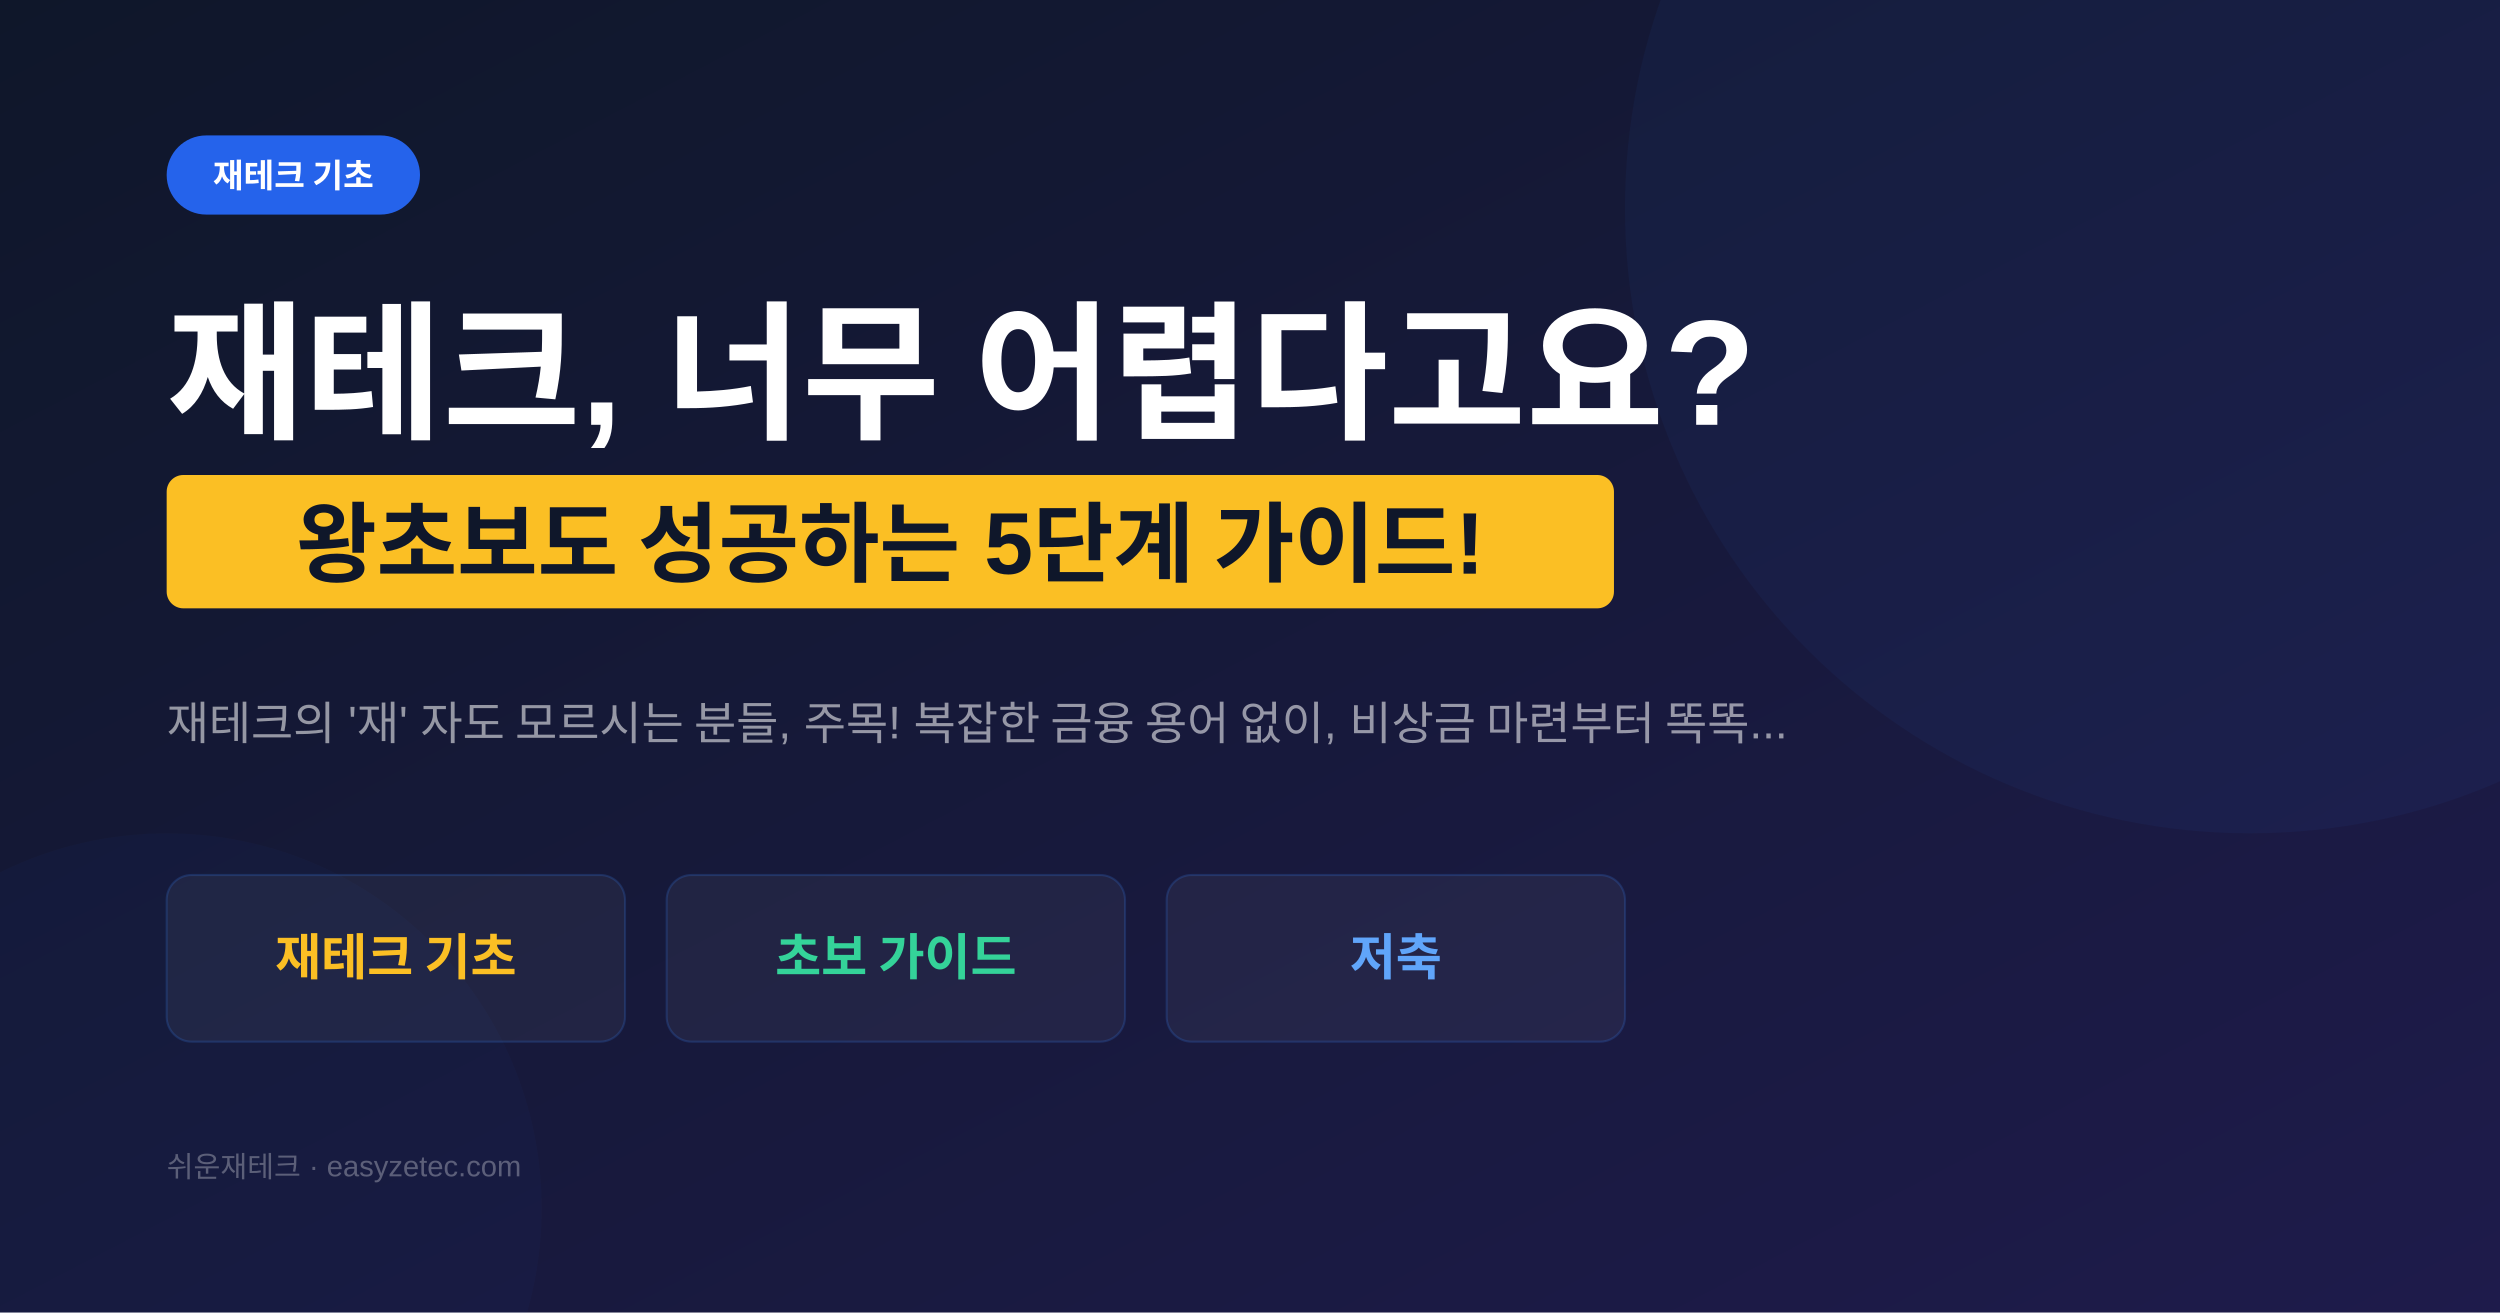
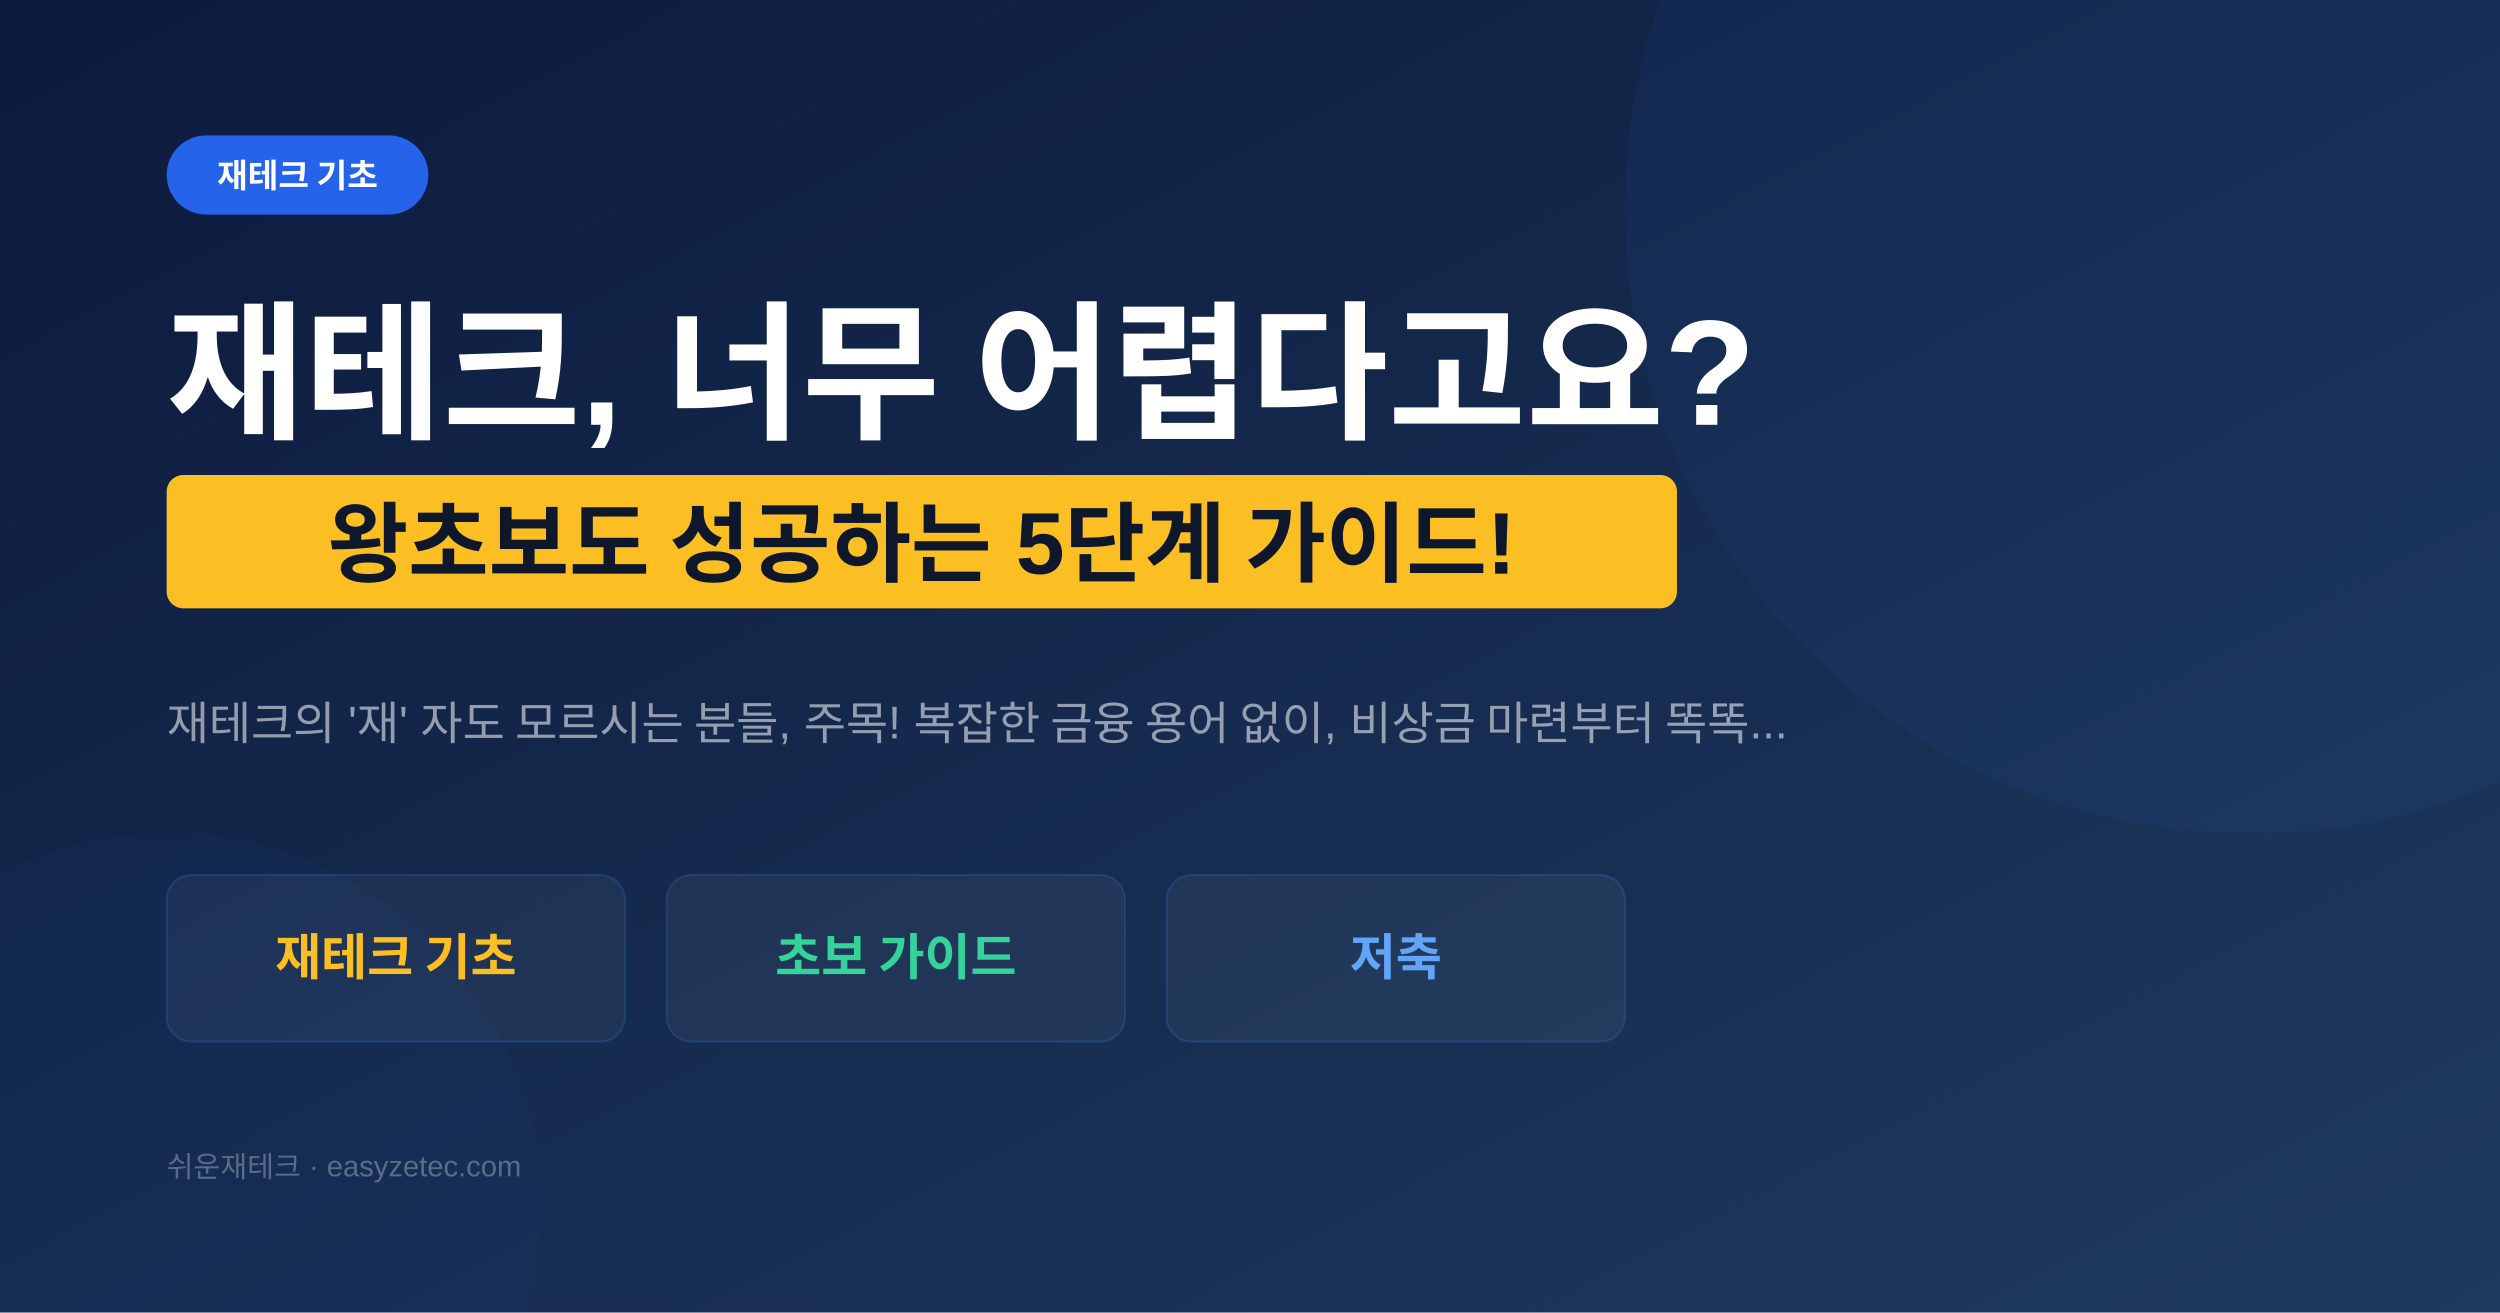
<svg xmlns="http://www.w3.org/2000/svg" width="1200" height="630" viewBox="0 0 1200 630">
  <defs>
    <linearGradient id="bg" x1="0%" y1="0%" x2="100%" y2="100%">
-       <stop offset="0%" style="stop-color:#0f172a" />
-       <stop offset="100%" style="stop-color:#1e1b4b" />
+       <stop offset="0%" style="stop-color:#0c1a3d" />
+       <stop offset="100%" style="stop-color:#1e3a5f" />
    </linearGradient>
  </defs>
  <rect width="1200" height="630" fill="url(#bg)" />
  <circle cx="1080" cy="100" r="300" fill="rgba(59,130,246,0.05)" />
  <circle cx="80" cy="580" r="180" fill="rgba(59,130,246,0.03)" />
-   <rect x="80" y="65" width="121.6" height="38" rx="19" fill="#2563EB" />
-   <text x="140.8" y="90" font-family="Arial,sans-serif" font-size="16" font-weight="bold" fill="white" text-anchor="middle">재테크 기초</text>
-   <text x="80" y="205" font-family="Arial,sans-serif" font-size="72" font-weight="900" fill="white">재테크, 너무 어렵다고요?</text>
-   <rect x="80" y="228" width="694.7" height="64" rx="8" fill="#FBBF24" />
-   <text x="427.35" y="276" font-family="Arial,sans-serif" font-size="42" font-weight="900" fill="#0f172a" text-anchor="middle">왕초보도 성공하는 5단계 가이드!</text>
-   <text x="80" y="355" font-family="Arial,sans-serif" font-size="22" fill="rgba(255,255,255,0.55)">재테크의 '재' 자도 모르시는 분들, 주목! 복잡한 금융 용어 없이, 비상금 마련부터 똑똑...</text>
+   <rect x="80" y="65" width="125.6" height="38" rx="19" fill="#2563EB" />
+   <text x="142.8" y="90" font-family="GmarketSansTTF,Arial,sans-serif" font-size="16" font-weight="bold" fill="white" text-anchor="middle">재테크 기초</text>
+   <text x="80" y="205" font-family="GmarketSansTTF,Arial,sans-serif" font-size="72" font-weight="900" fill="white">재테크, 너무 어렵다고요?</text>
+   <rect x="80" y="228" width="724.94" height="64" rx="8" fill="#FBBF24" />
+   <text x="442.47" y="276" font-family="GmarketSansTTF,Arial,sans-serif" font-size="42" font-weight="900" fill="#0f172a" text-anchor="middle">왕초보도 성공하는 5단계 가이드!</text>
+   <text x="80" y="355" font-family="GmarketSansTTF,Arial,sans-serif" font-size="22" fill="rgba(255,255,255,0.55)">재테크의 '재' 자도 모르시는 분들, 주목! 복잡한 금융 용어 없이, 비상금 마련부터 똑똑...</text>
  <rect x="80" y="420" width="220" height="80" rx="12" fill="rgba(255,255,255,0.05)" stroke="rgba(59,130,246,0.2)" stroke-width="1" />
-   <text x="190" y="468" font-family="Arial,sans-serif" font-size="24" font-weight="900" fill="#FBBF24" text-anchor="middle">재테크 기초</text>
+   <text x="190" y="468" font-family="GmarketSansTTF,Arial,sans-serif" font-size="24" font-weight="900" fill="#FBBF24" text-anchor="middle">재테크 기초</text>
  <rect x="320" y="420" width="220" height="80" rx="12" fill="rgba(255,255,255,0.05)" stroke="rgba(59,130,246,0.2)" stroke-width="1" />
-   <text x="430" y="468" font-family="Arial,sans-serif" font-size="24" font-weight="900" fill="#34D399" text-anchor="middle">초보 가이드</text>
+   <text x="430" y="468" font-family="GmarketSansTTF,Arial,sans-serif" font-size="24" font-weight="900" fill="#34D399" text-anchor="middle">초보 가이드</text>
  <rect x="560" y="420" width="220" height="80" rx="12" fill="rgba(255,255,255,0.05)" stroke="rgba(59,130,246,0.2)" stroke-width="1" />
-   <text x="670" y="468" font-family="Arial,sans-serif" font-size="24" font-weight="900" fill="#60A5FA" text-anchor="middle">저축</text>
-   <text x="80" y="565" font-family="Arial,sans-serif" font-size="14" fill="rgba(255,255,255,0.3)">쉬운재테크 · easyzetec.com</text>
+   <text x="670" y="468" font-family="GmarketSansTTF,Arial,sans-serif" font-size="24" font-weight="900" fill="#60A5FA" text-anchor="middle">저축</text>
+   <text x="80" y="565" font-family="GmarketSansTTF,Arial,sans-serif" font-size="14" fill="rgba(255,255,255,0.3)">쉬운재테크 · easyzetec.com</text>
</svg>
